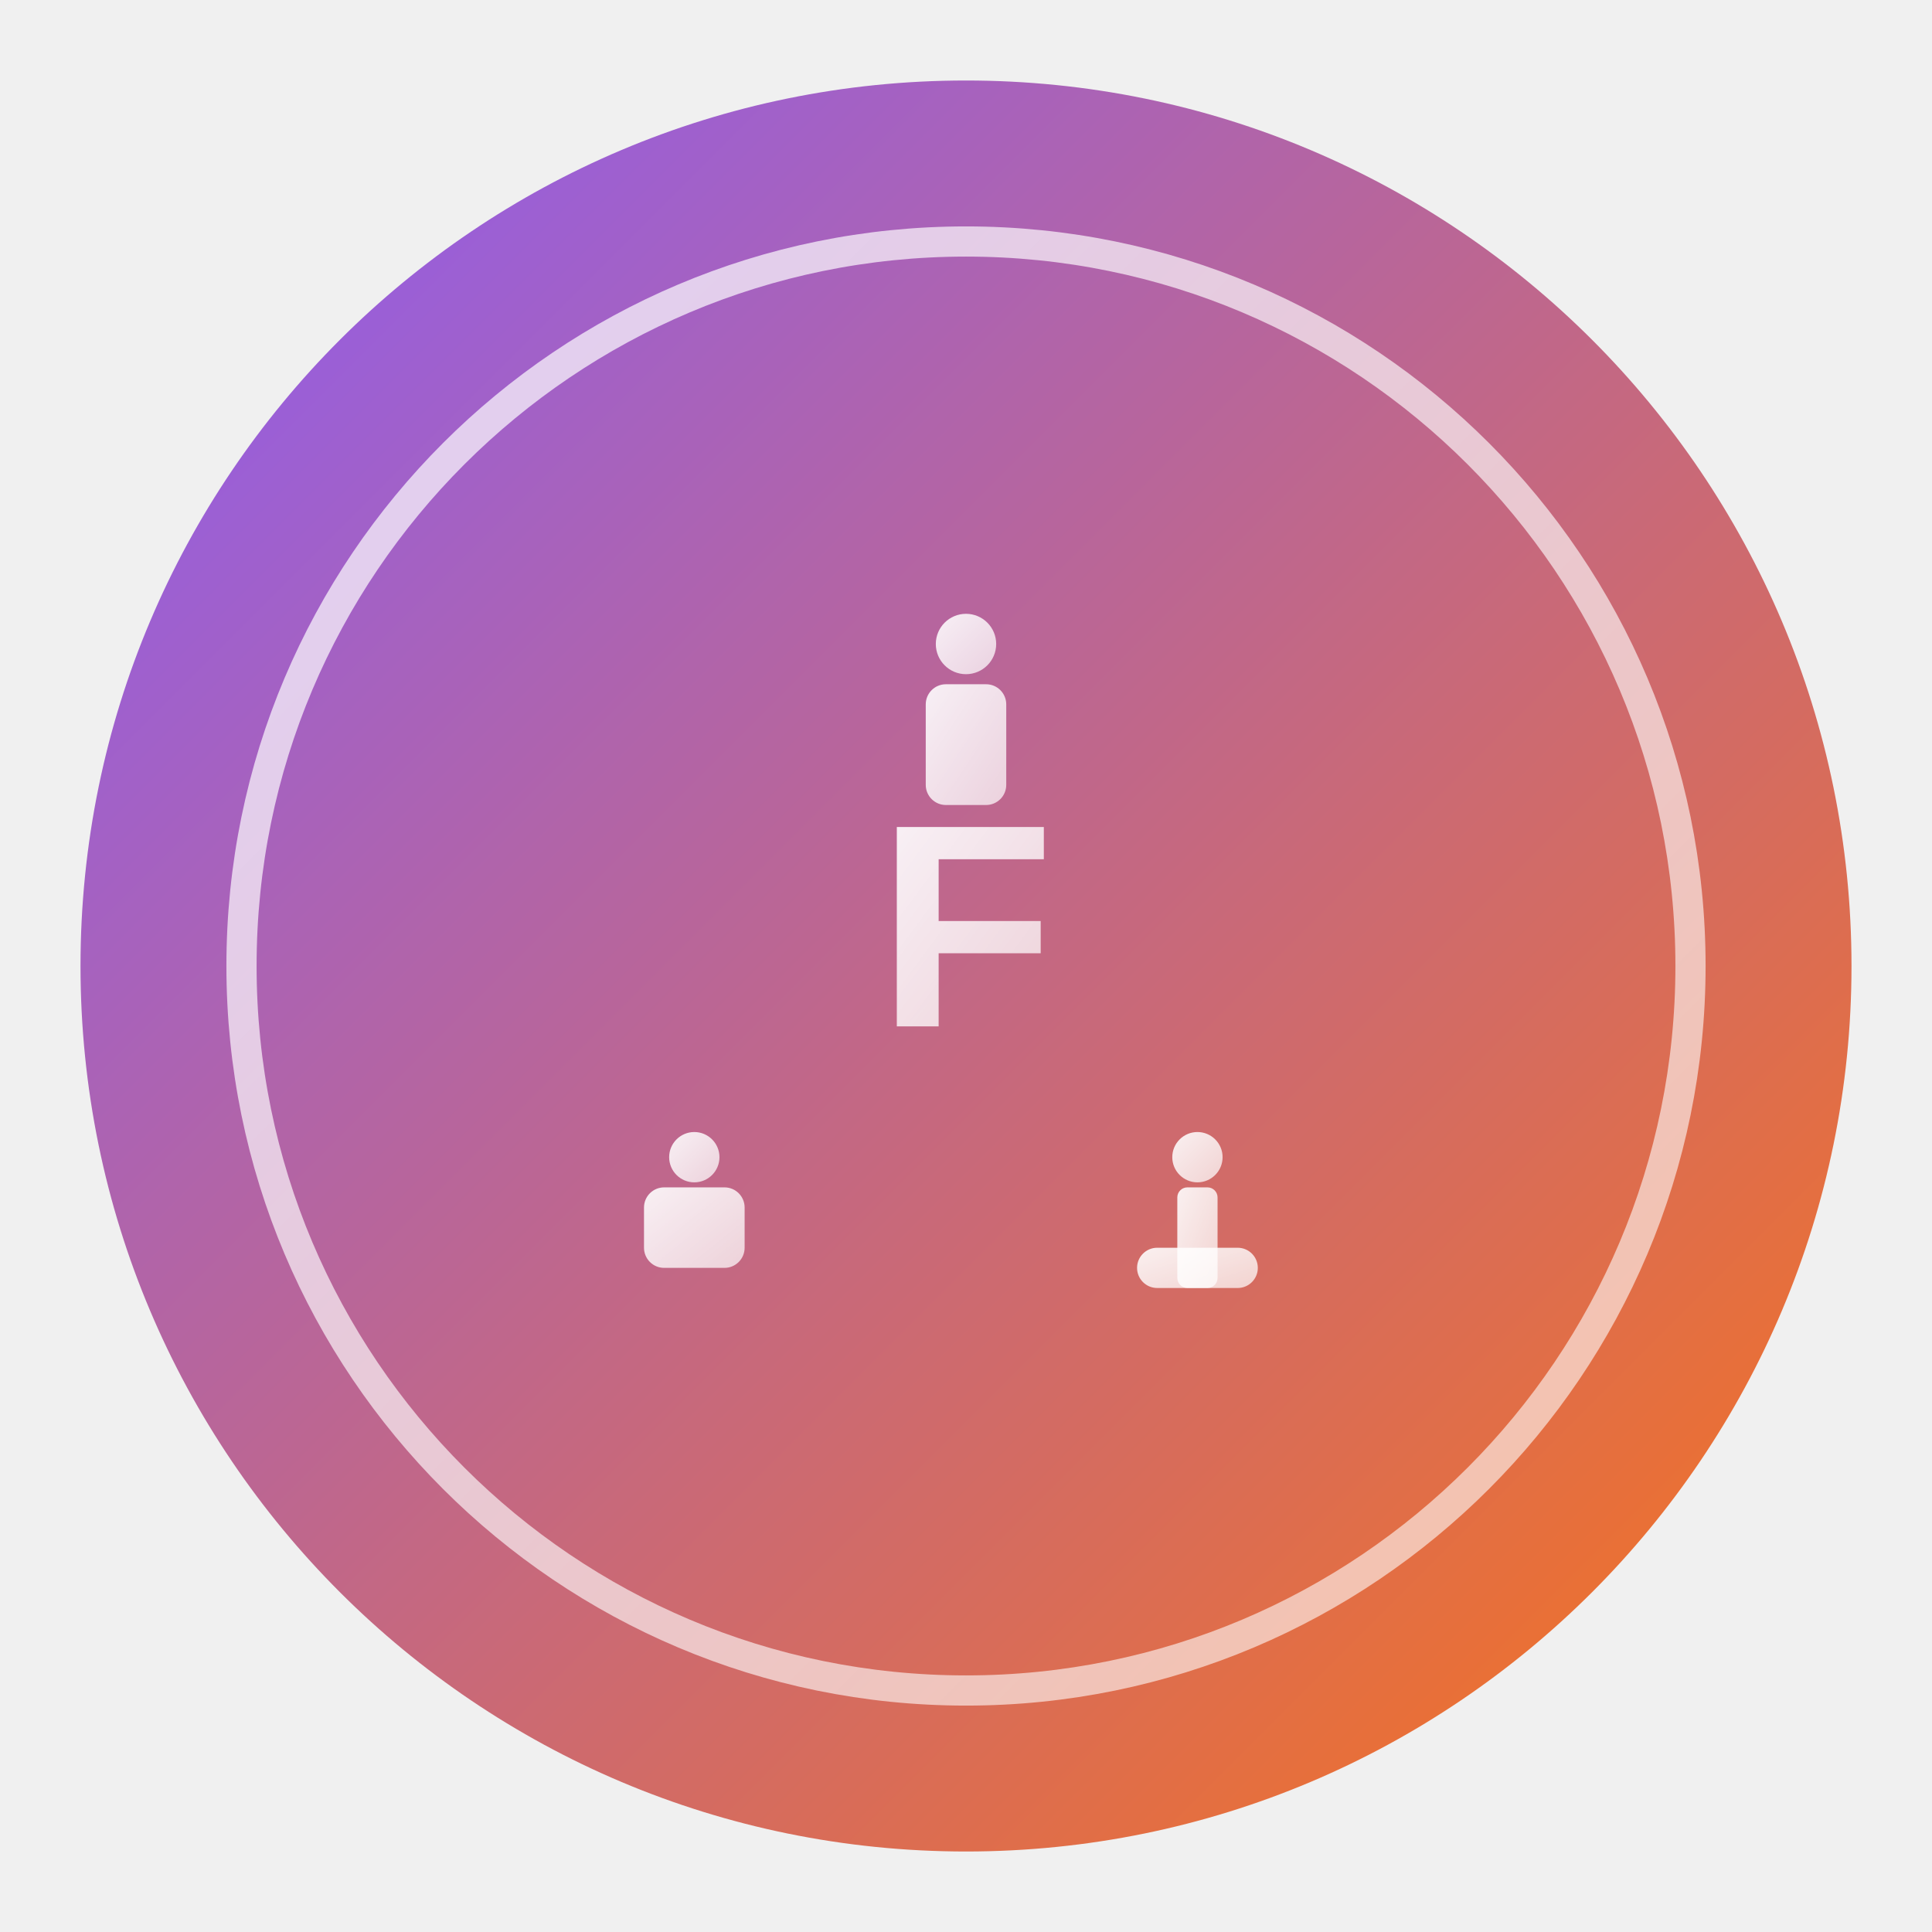
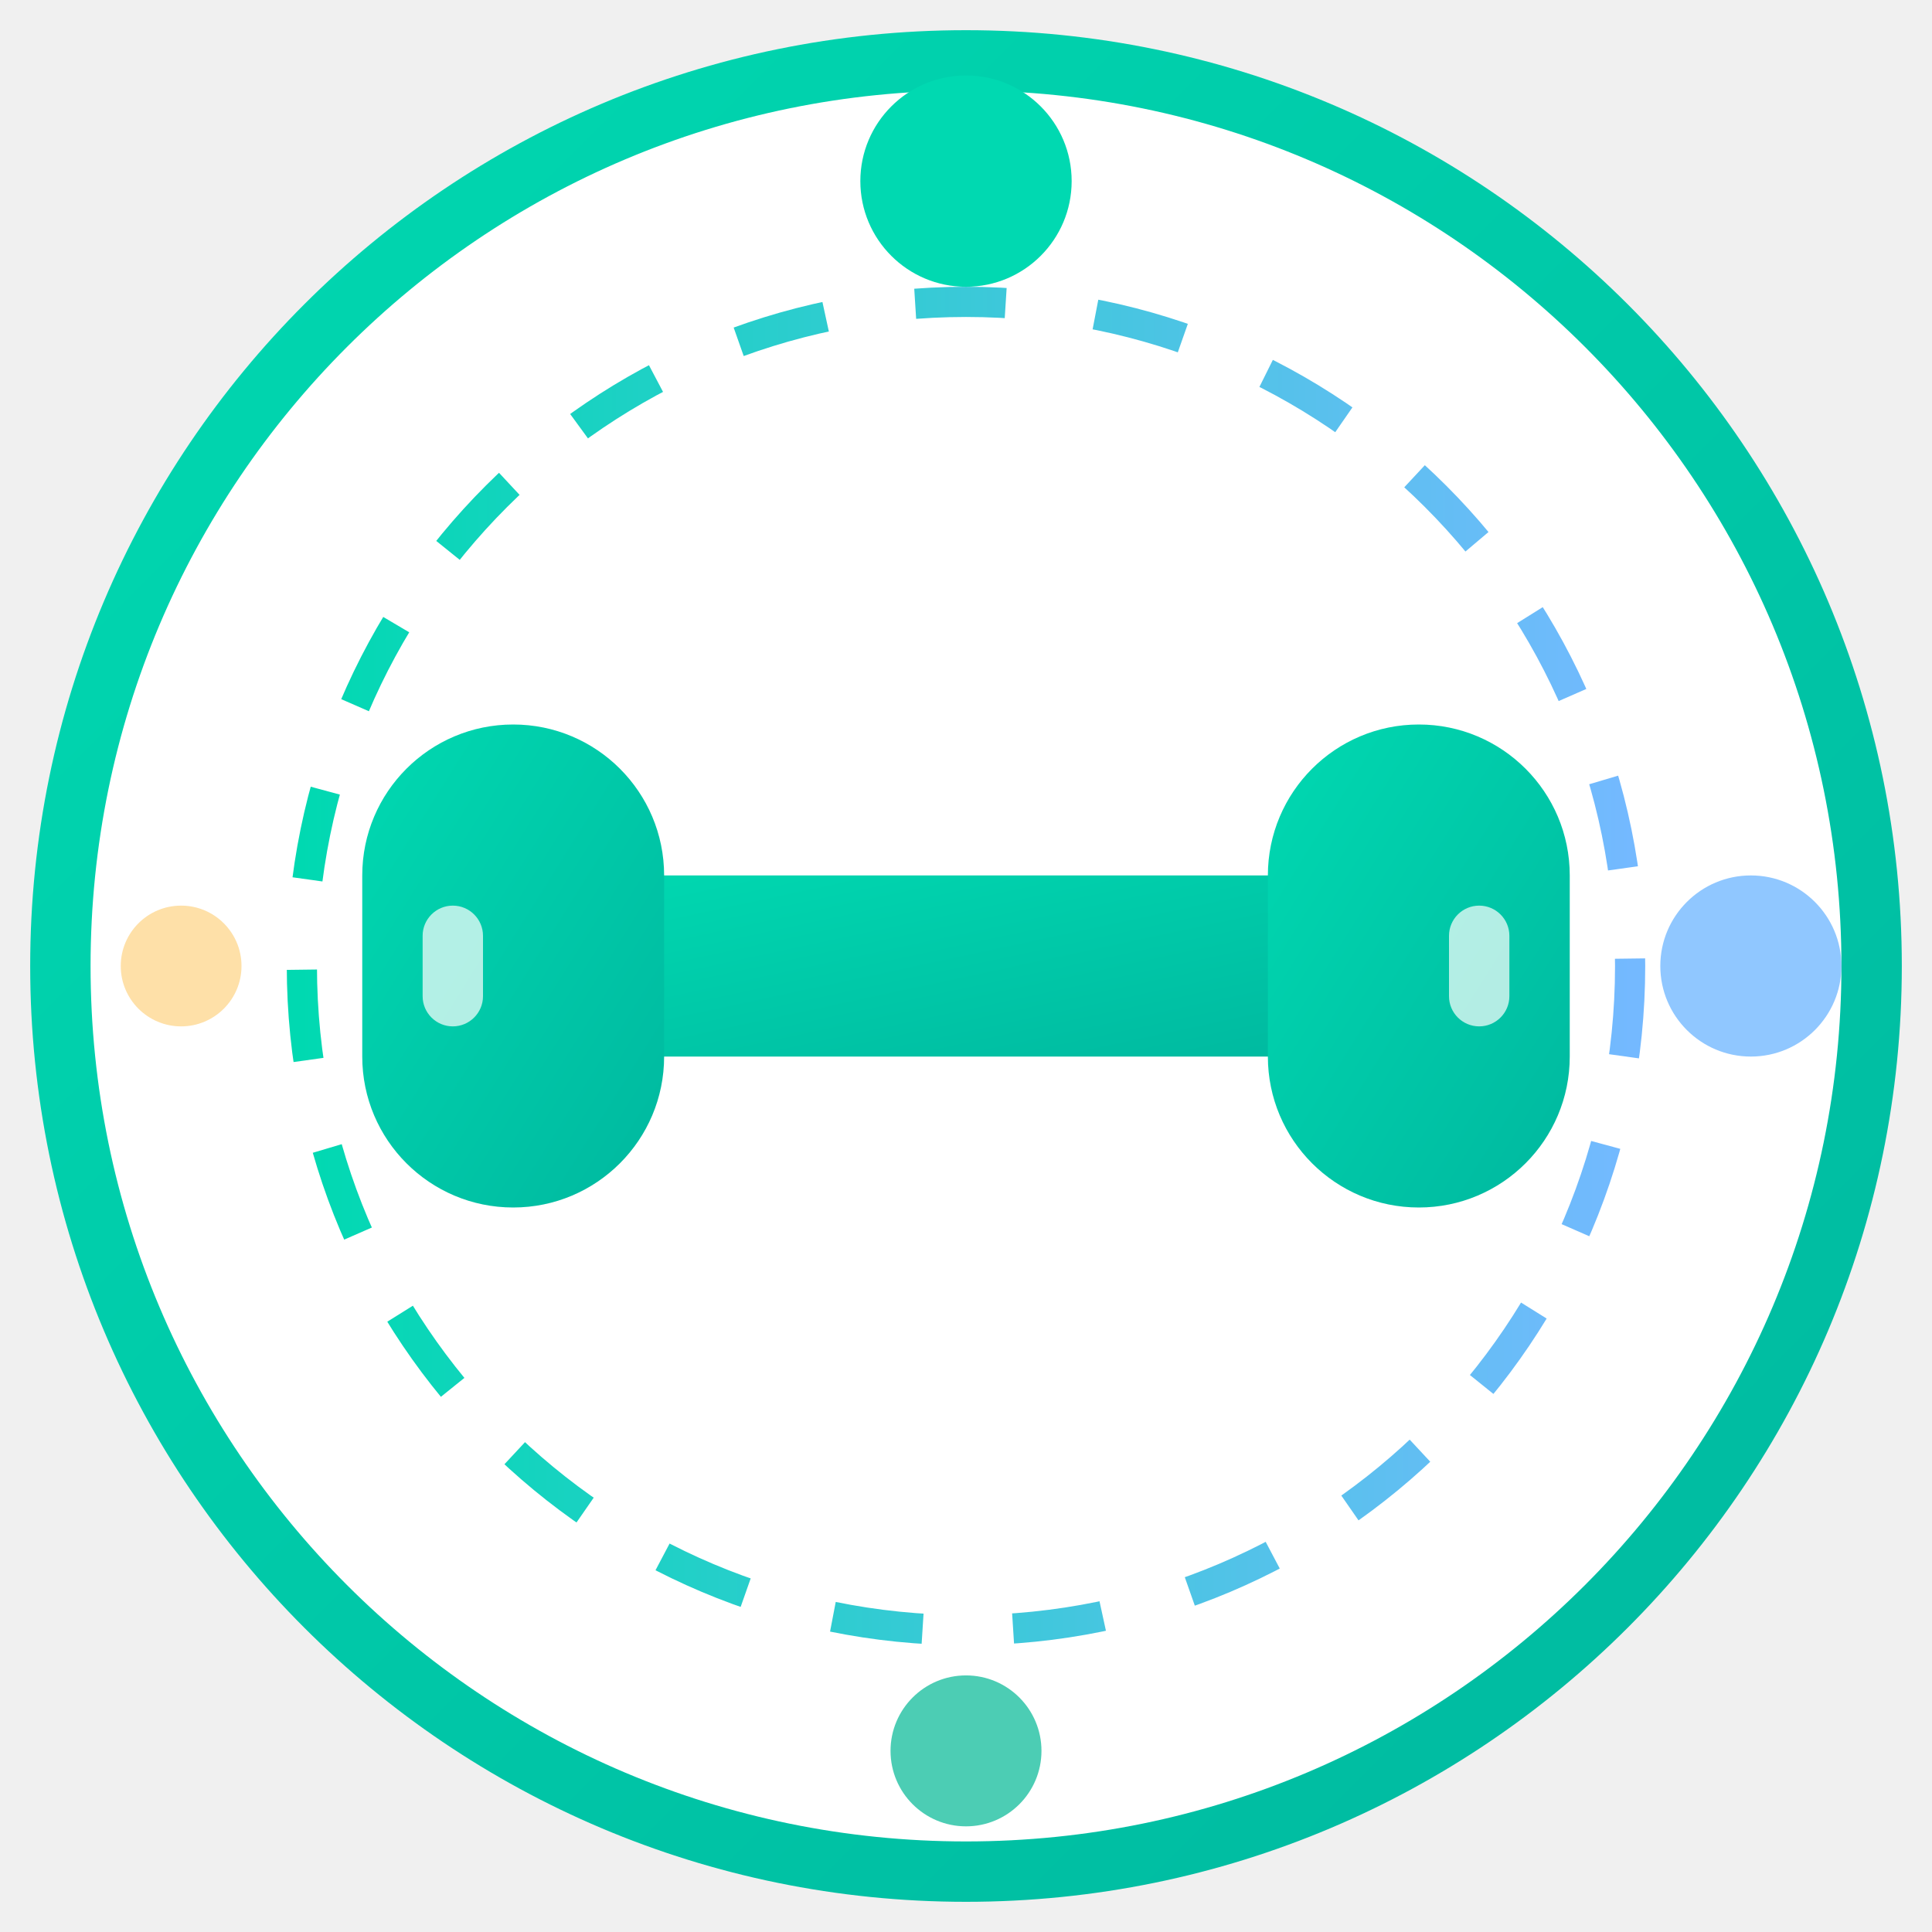
- <svg xmlns="http://www.w3.org/2000/svg" width="192" height="192" viewBox="0 0 192 192">
+ <svg xmlns="http://www.w3.org/2000/svg" width="64" height="64" viewBox="0 0 64 64" fill="none">
  <defs>
-     <linearGradient id="bg" x1="0%" y1="0%" x2="100%" y2="100%">
-       <stop offset="0%" style="stop-color:#8B5CF6;stop-opacity:1" />
-       <stop offset="100%" style="stop-color:#F97316;stop-opacity:1" />
+     <linearGradient id="omnifit-mint" x1="0%" y1="0%" x2="100%" y2="100%">
+       <stop offset="0%" stop-color="#00D9B1" />
+       <stop offset="100%" stop-color="#00B89F" />
    </linearGradient>
-     <linearGradient id="accent" x1="0%" y1="0%" x2="100%" y2="100%">
-       <stop offset="0%" style="stop-color:#FFFFFF;stop-opacity:0.9" />
-       <stop offset="100%" style="stop-color:#FFFFFF;stop-opacity:0.7" />
+     <linearGradient id="omnifit-mint-light" x1="0%" y1="0%" x2="100%" y2="0%">
+       <stop offset="0%" stop-color="#00D9B1" opacity="0.6" />
+       <stop offset="100%" stop-color="#74B9FF" opacity="0.6" />
    </linearGradient>
  </defs>
-   <circle cx="96" cy="96" r="88" fill="url(#bg)" />
-   <circle cx="96" cy="96" r="72" fill="none" stroke="url(#accent)" stroke-width="3" opacity="0.8" />
-   <g transform="translate(84, 56)">
-     <circle cx="12" cy="8" r="3" fill="url(#accent)" />
-     <rect x="8" y="12" width="8" height="12" rx="2" fill="url(#accent)" />
+   <circle cx="32" cy="32" r="30" fill="#FFFFFF" stroke="url(#omnifit-mint)" stroke-width="2" />
+   <circle cx="32" cy="32" r="22" stroke="url(#omnifit-mint-light)" stroke-width="1" fill="none" stroke-dasharray="3 3" />
+   <g transform="translate(32, 32)">
+     <rect x="-14" y="-3" width="28" height="6" rx="3" fill="url(#omnifit-mint)" />
+     <rect x="-20" y="-8" width="10" height="16" rx="5" fill="url(#omnifit-mint)" />
+     <rect x="10" y="-8" width="10" height="16" rx="5" fill="url(#omnifit-mint)" />
+     <rect x="-18" y="-2" width="2" height="4" rx="1" fill="#FFFFFF" opacity="0.7" />
+     <rect x="16" y="-2" width="2" height="4" rx="1" fill="#FFFFFF" opacity="0.7" />
  </g>
-   <g transform="translate(61, 111)">
-     <circle cx="8" cy="4" r="2.5" fill="url(#accent)" />
-     <rect x="3" y="7" width="10" height="8" rx="2" fill="url(#accent)" />
-   </g>
-   <g transform="translate(111, 111)">
-     <circle cx="8" cy="4" r="2.5" fill="url(#accent)" />
-     <rect x="6" y="7" width="4" height="10" rx="1" fill="url(#accent)" />
-     <rect x="2" y="13" width="12" height="4" rx="2" fill="url(#accent)" />
-   </g>
-   <text x="96" y="102" font-family="Arial, sans-serif" font-size="28.8" font-weight="bold" text-anchor="middle" fill="url(#accent)">F</text>
+   <circle cx="32" cy="6" r="3.5" fill="#00D9B1" />
+   <circle cx="58" cy="32" r="3" fill="#74B9FF" opacity="0.8" />
+   <circle cx="32" cy="58" r="2.5" fill="#00B894" opacity="0.7" />
+   <circle cx="6" cy="32" r="2" fill="#FDCB6E" opacity="0.6" />
</svg>
